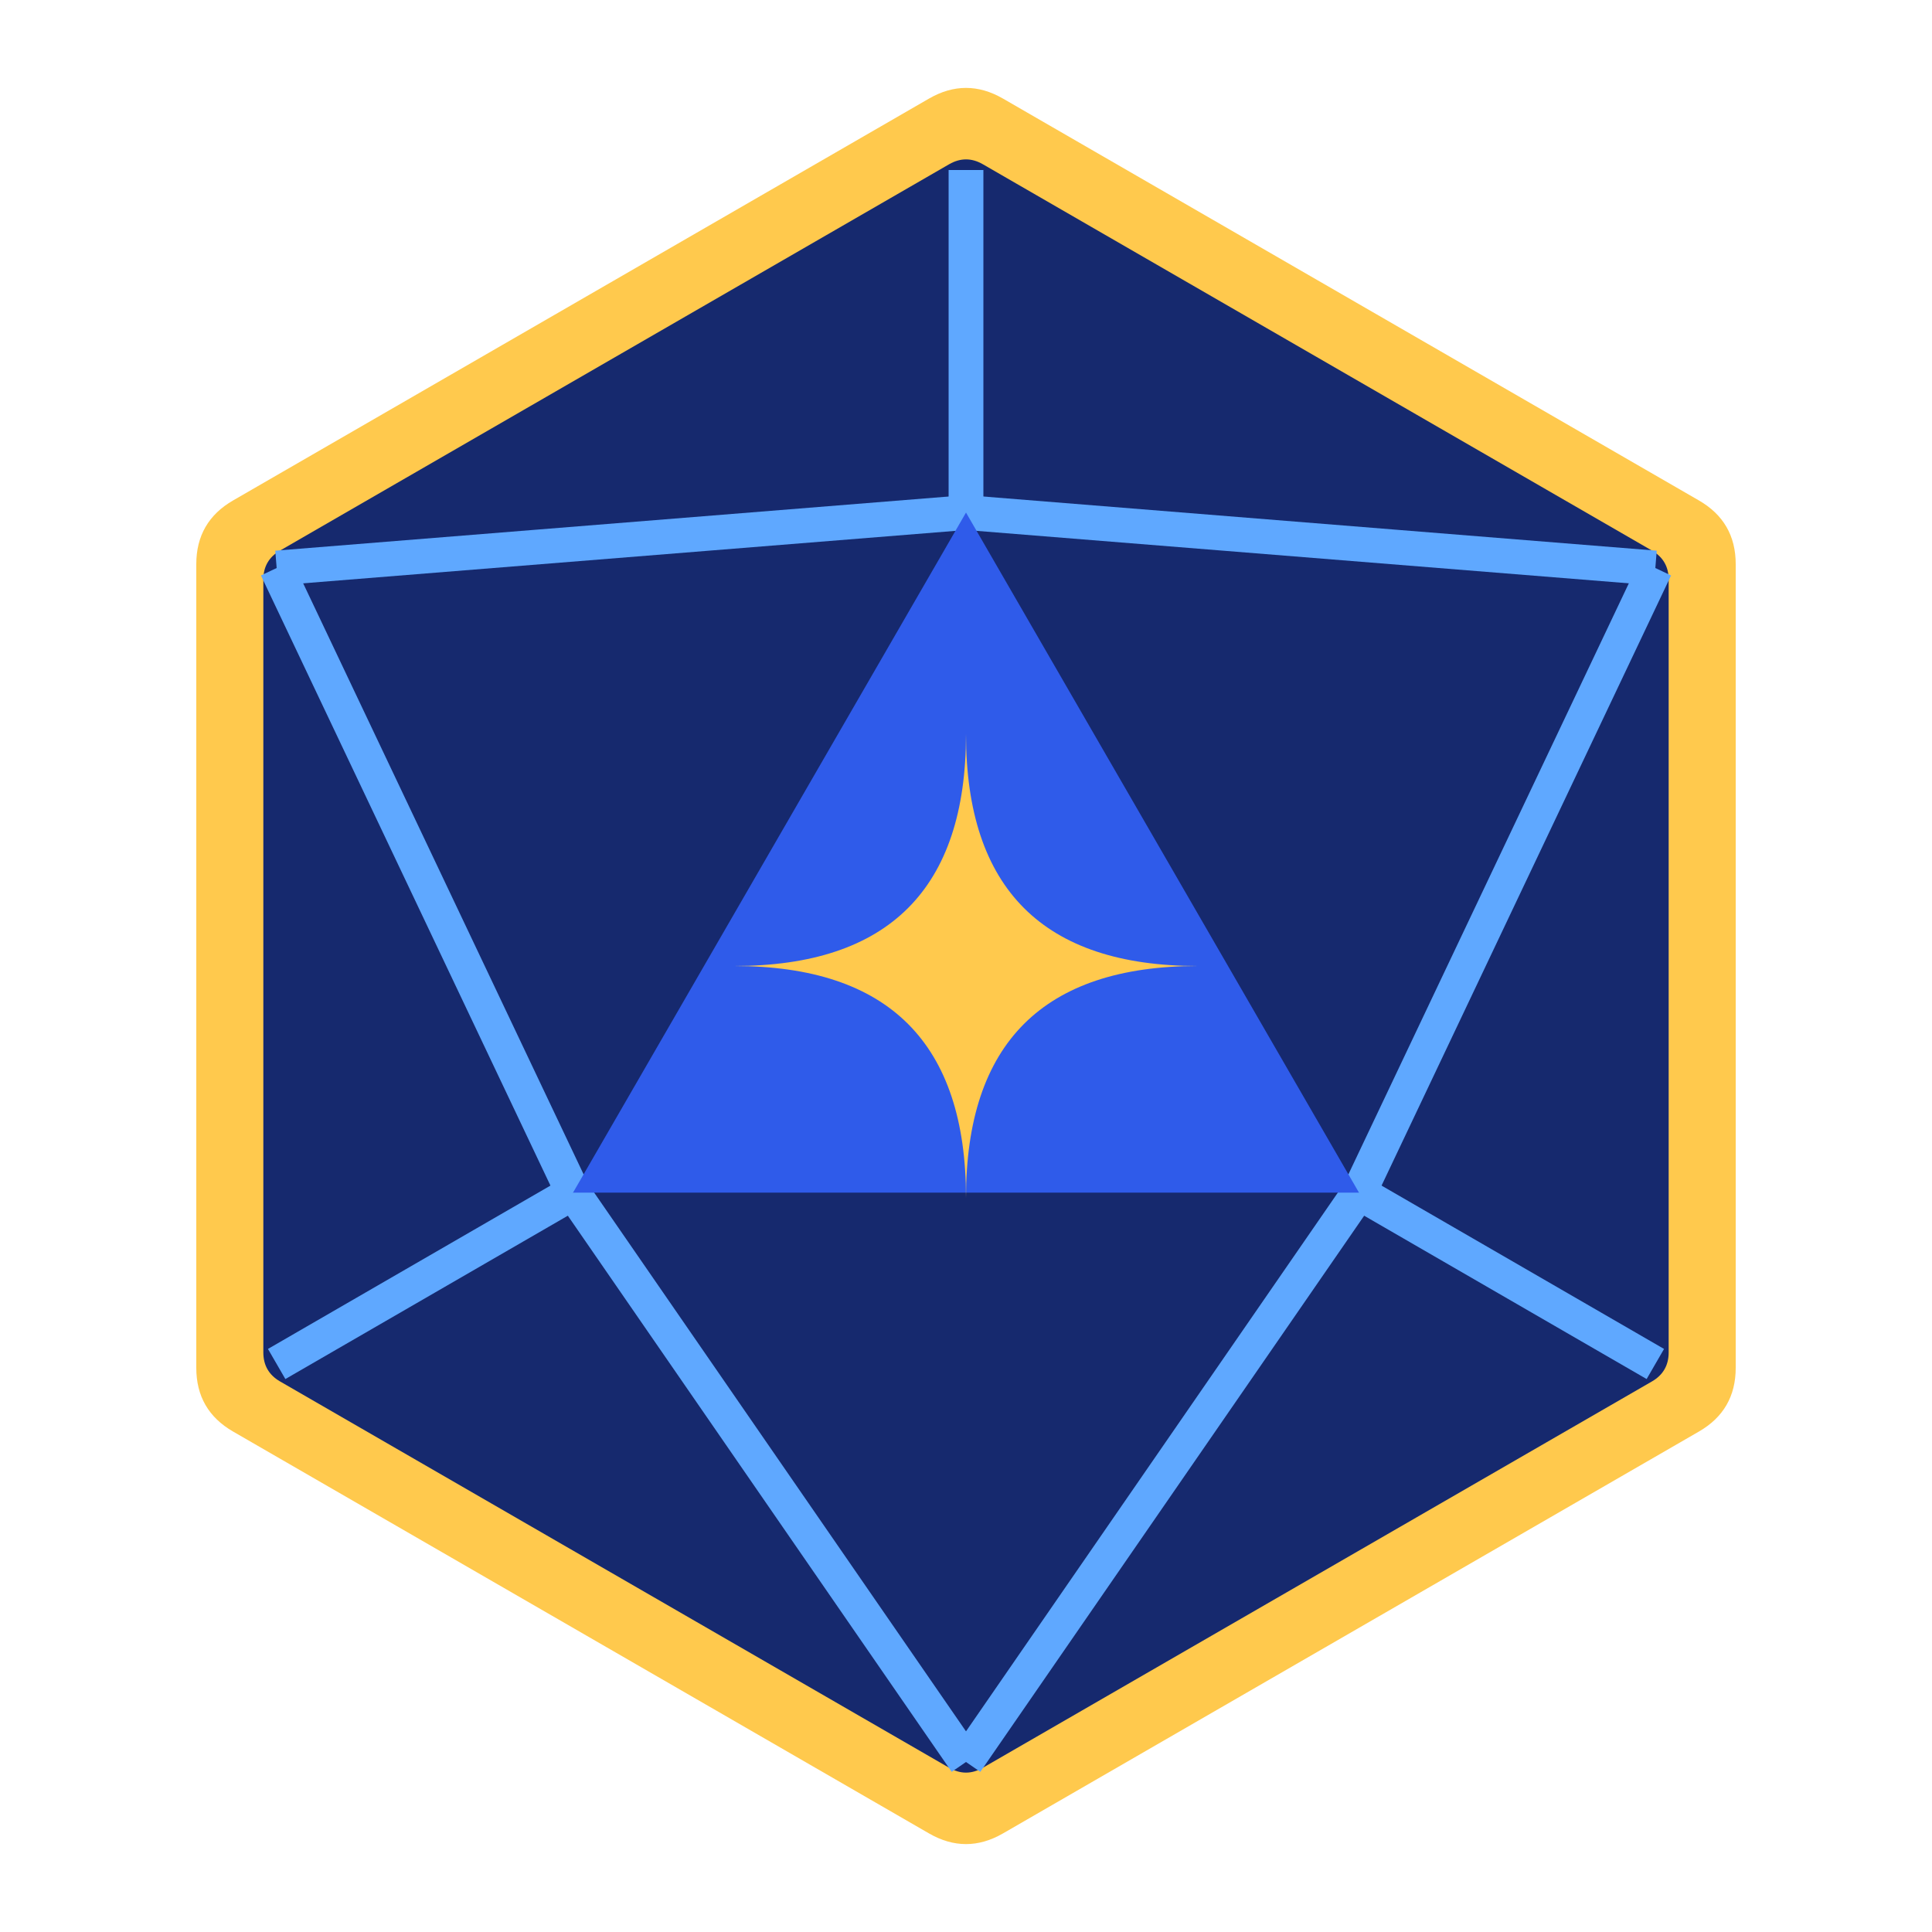
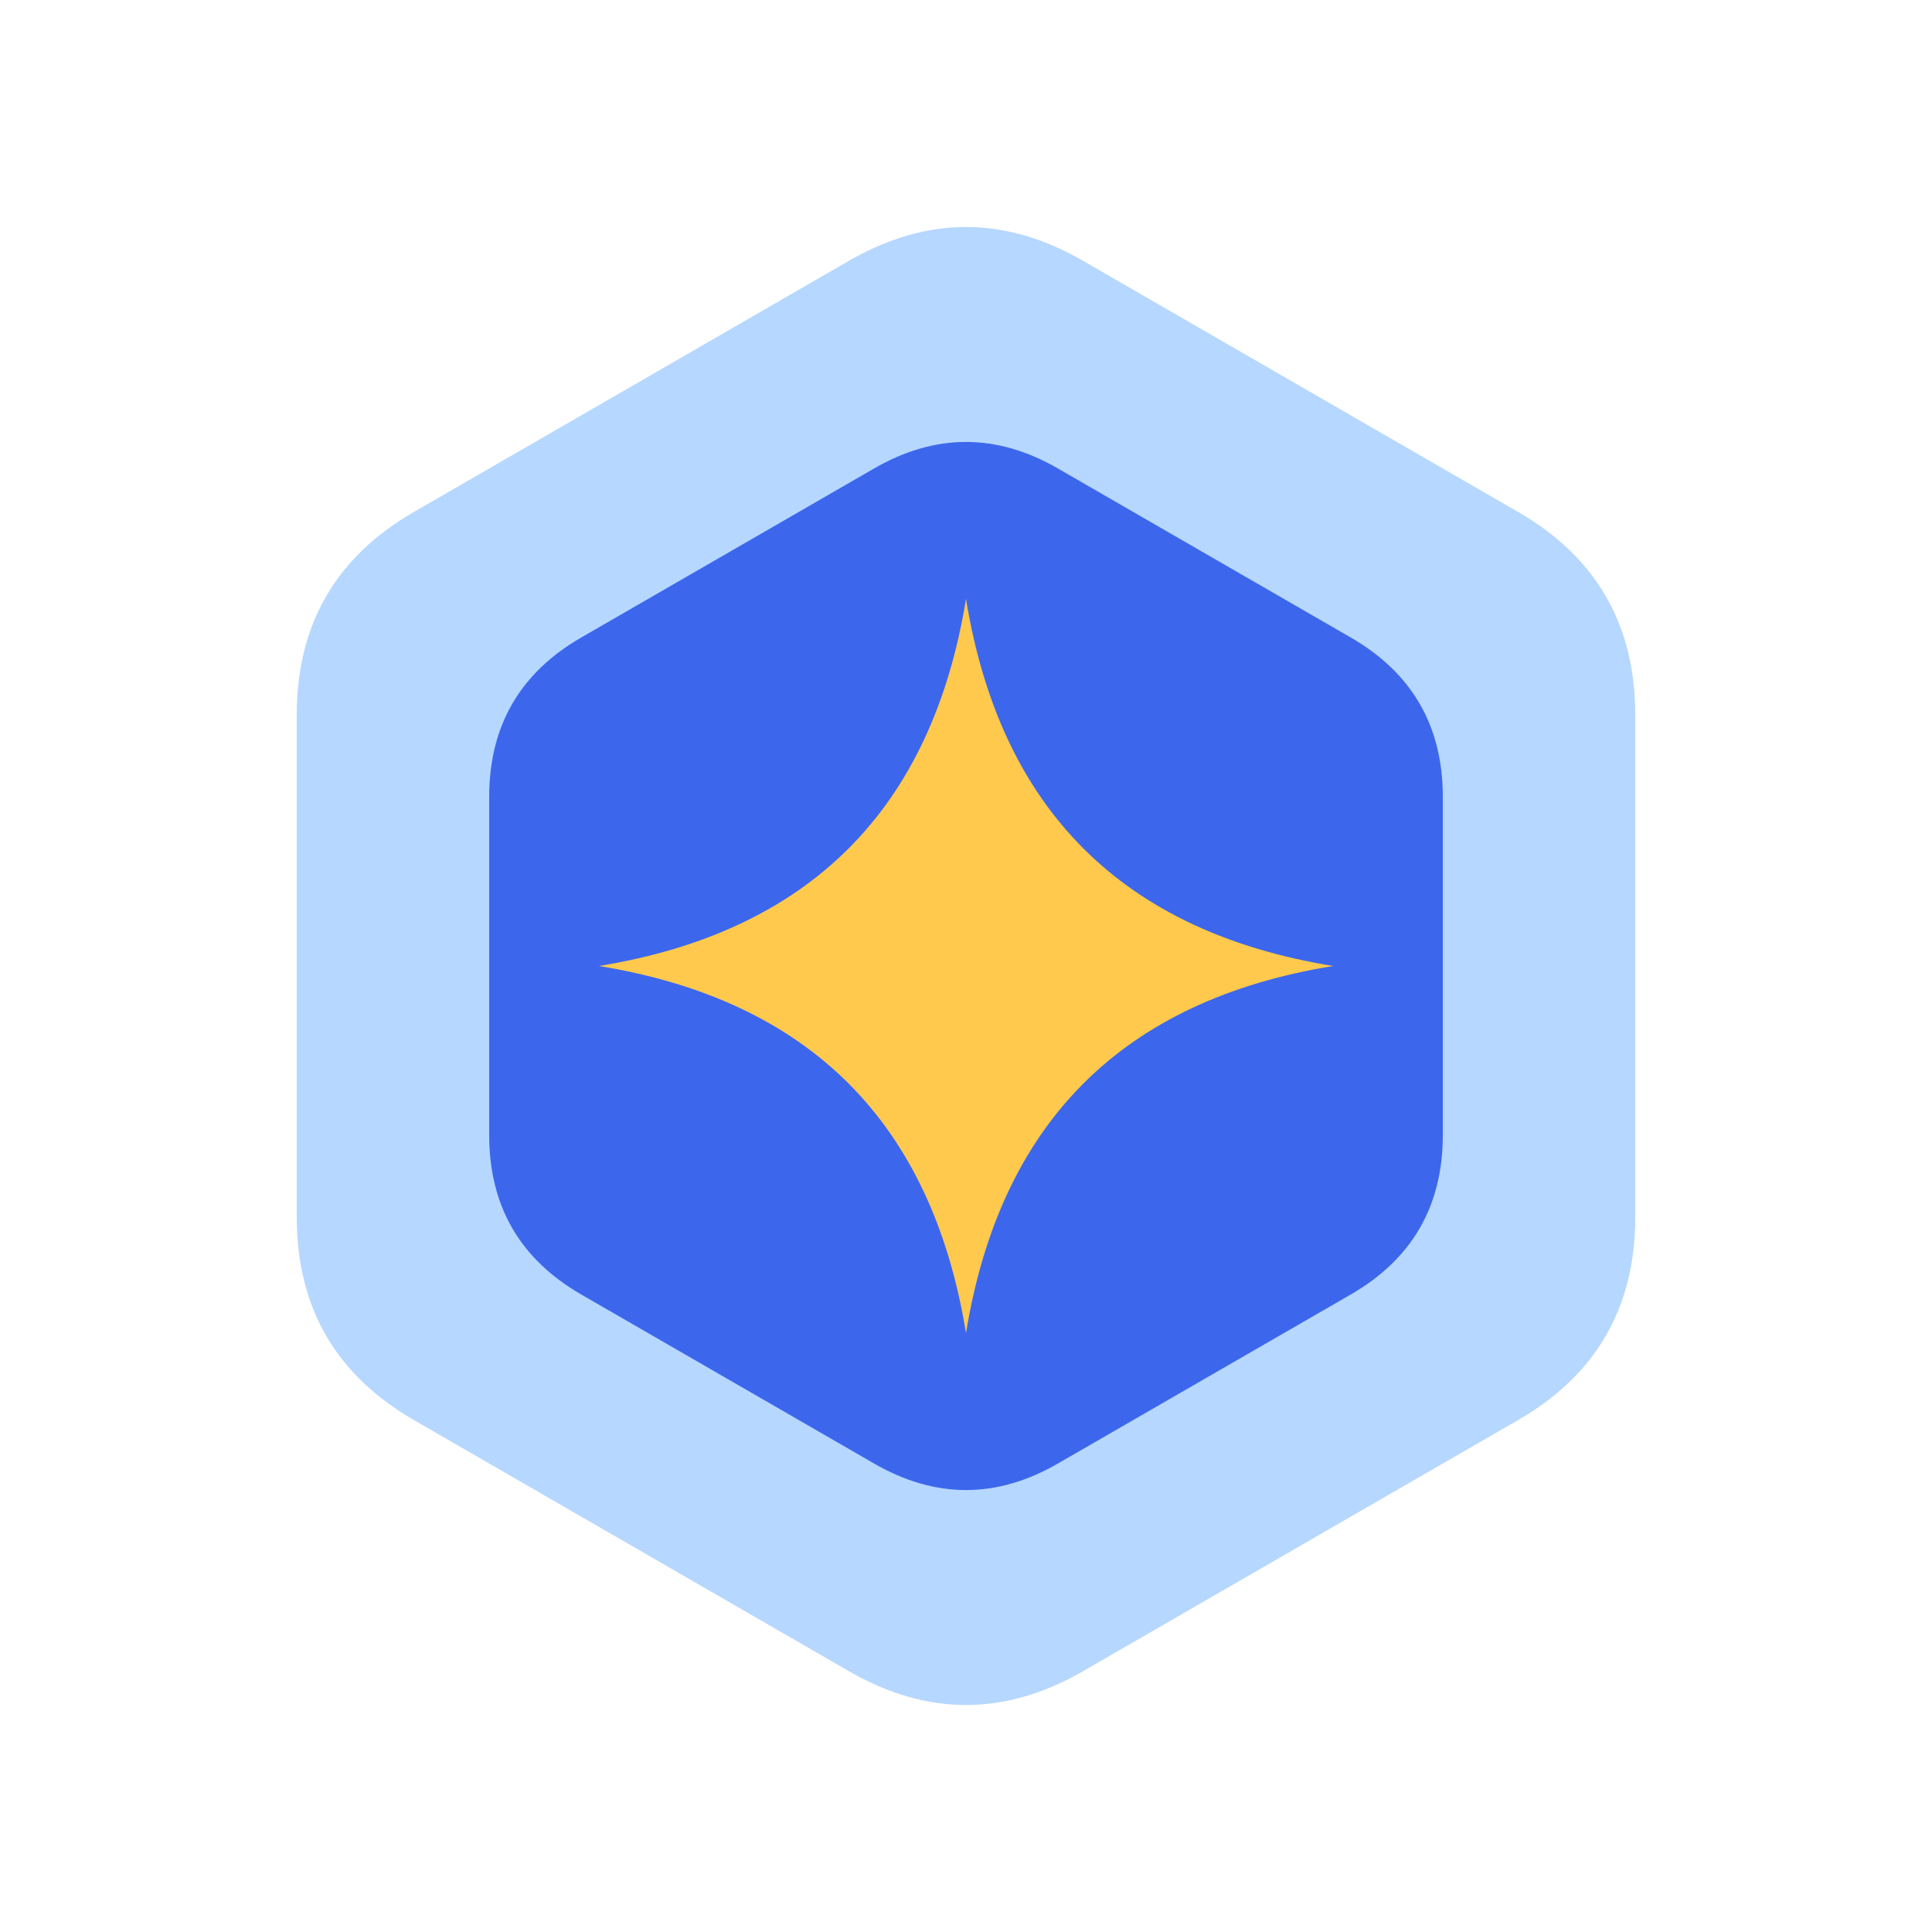
<svg xmlns="http://www.w3.org/2000/svg" width="100" height="100" viewBox="0 0 100 100">
-   <path d="M48.09 5.1 Q50 4 51.91 5.1 L87.93 25.9 Q89.84 27 89.84 29.2 L89.84 70.8 Q89.84 73 87.93 74.1 L51.91 94.9 Q50 96 48.09 94.9 L12.07 74.1 Q10.16 73 10.16 70.8 L10.16 29.2 Q10.16 27 12.07 25.9 Z" fill="#FFC94D" />
-   <path d="M49.13 8.5 Q50 8 50.87 8.5 L85.51 28.5 Q86.37 29 86.37 30 L86.37 70 Q86.37 71 85.51 71.5 L50.87 91.5 Q50 92 49.13 91.5 L14.49 71.5 Q13.63 71 13.63 70 L13.63 30 Q13.63 29 14.49 28.5 Z" fill="#16296E" />
-   <g stroke="#5FA8FF" stroke-width="1.8">
-     <line x1="50" y1="26.53" x2="50" y2="8.8" />
-     <line x1="50" y1="26.53" x2="14.32" y2="29.4" />
-     <line x1="50" y1="26.53" x2="85.68" y2="29.4" />
-     <line x1="29.66" y1="61.73" x2="14.32" y2="29.4" />
-     <line x1="29.66" y1="61.73" x2="14.32" y2="70.6" />
-     <line x1="29.66" y1="61.73" x2="50" y2="91.2" />
-     <line x1="70.34" y1="61.73" x2="85.68" y2="29.4" />
-     <line x1="70.34" y1="61.73" x2="85.68" y2="70.6" />
-     <line x1="70.34" y1="61.73" x2="50" y2="91.2" />
-   </g>
-   <polygon points="50,26.53 29.66,61.73 70.34,61.73" fill="#2F5BEA" />
-   <path d="M50 38 Q50 50 62 50 Q50 50 50 62 Q50 50 38 50 Q50 50 50 38 Z" fill="#FFC94D" />
+   <path d="M43.94 13.5 Q50 10 56.06 13.5 L78.58 26.5 Q84.64 30 84.64 37 L84.64 63 Q84.64 70 78.58 73.5 L56.06 86.5 Q50 90 43.94 86.5 L21.42 73.5 Q15.36 70 15.36 63 L15.36 37 Q15.36 30 21.42 26.5 Z" fill="#5FA8FF" fill-opacity="0.45" />
+   <path d="M45.24 24.25 Q50 21.5 54.76 24.25 L69.92 33 Q74.68 35.75 74.68 41.25 L74.68 58.75 Q74.68 64.25 69.92 67 L54.76 75.75 Q50 78.5 45.24 75.75 L30.08 67 Q25.32 64.25 25.32 58.75 L25.32 41.25 Q25.32 35.75 30.08 33 Z" fill="#2F5BEA" fill-opacity="0.9" />
+   <path d="M50 31 Q52.66 47.34 69 50 Q52.66 52.66 50 69 Q47.34 52.66 31 50 Q47.34 47.34 50 31 Z" fill="#FFC94D" />
</svg>
